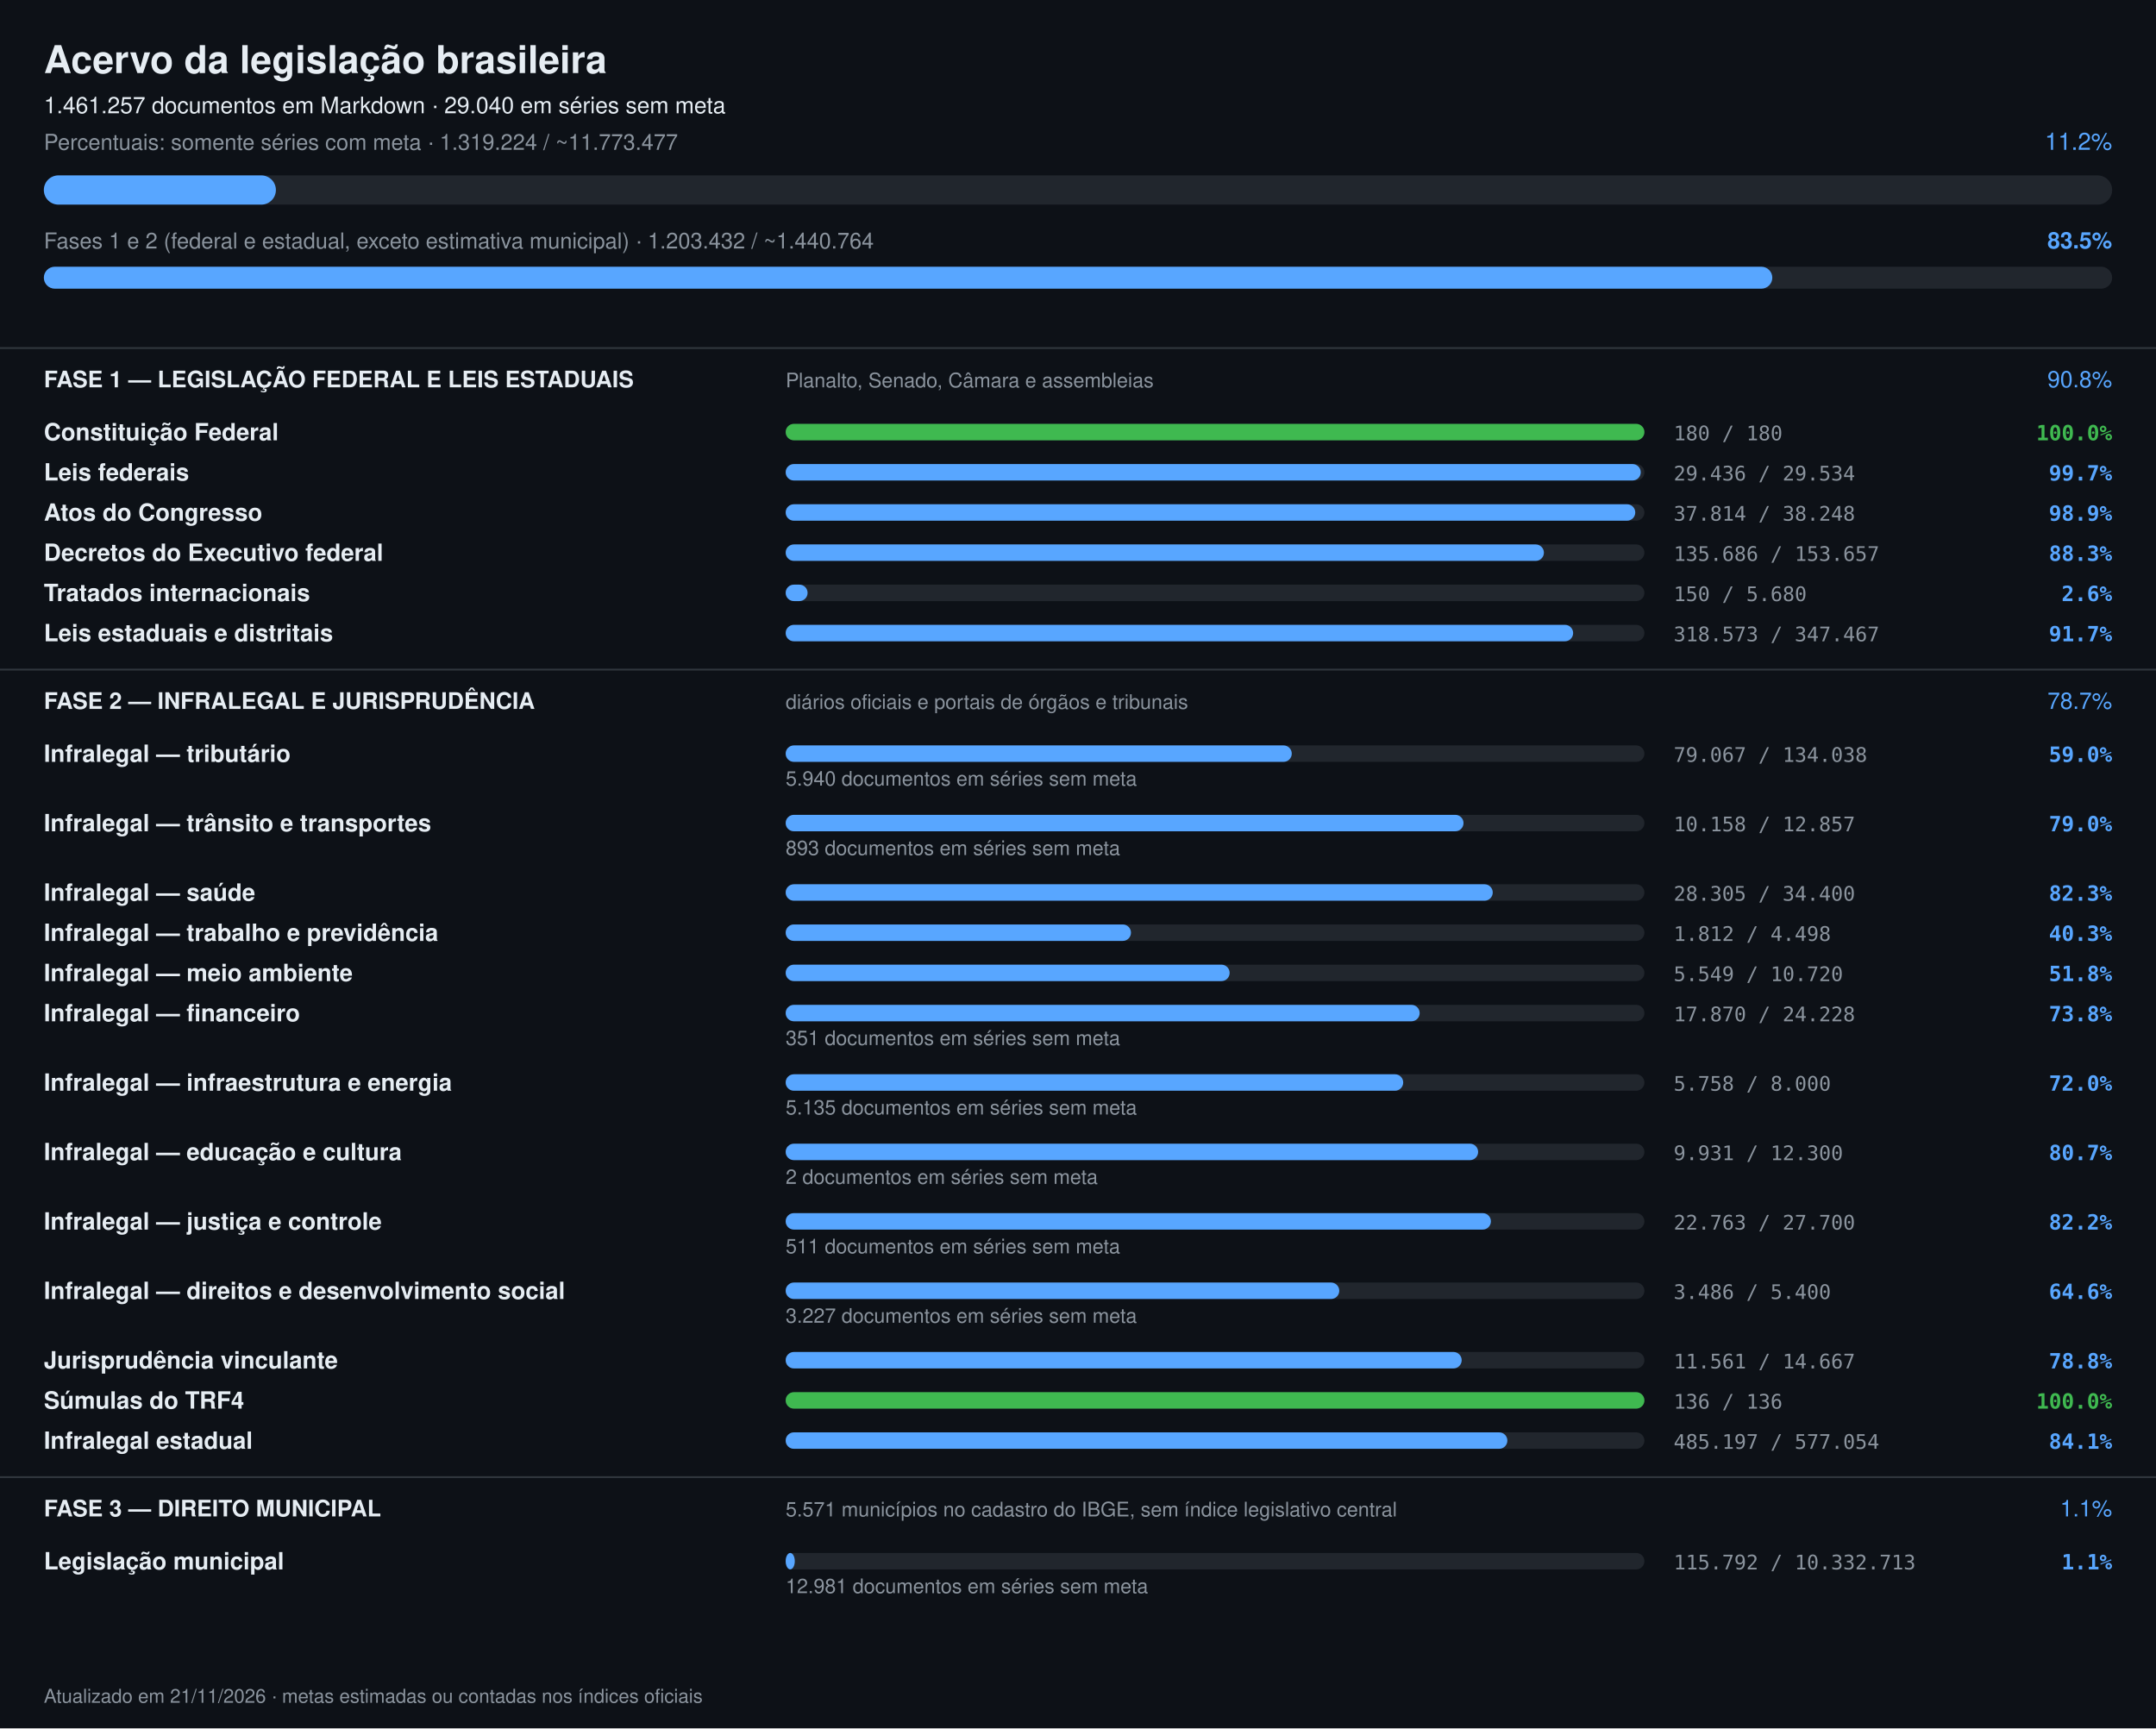
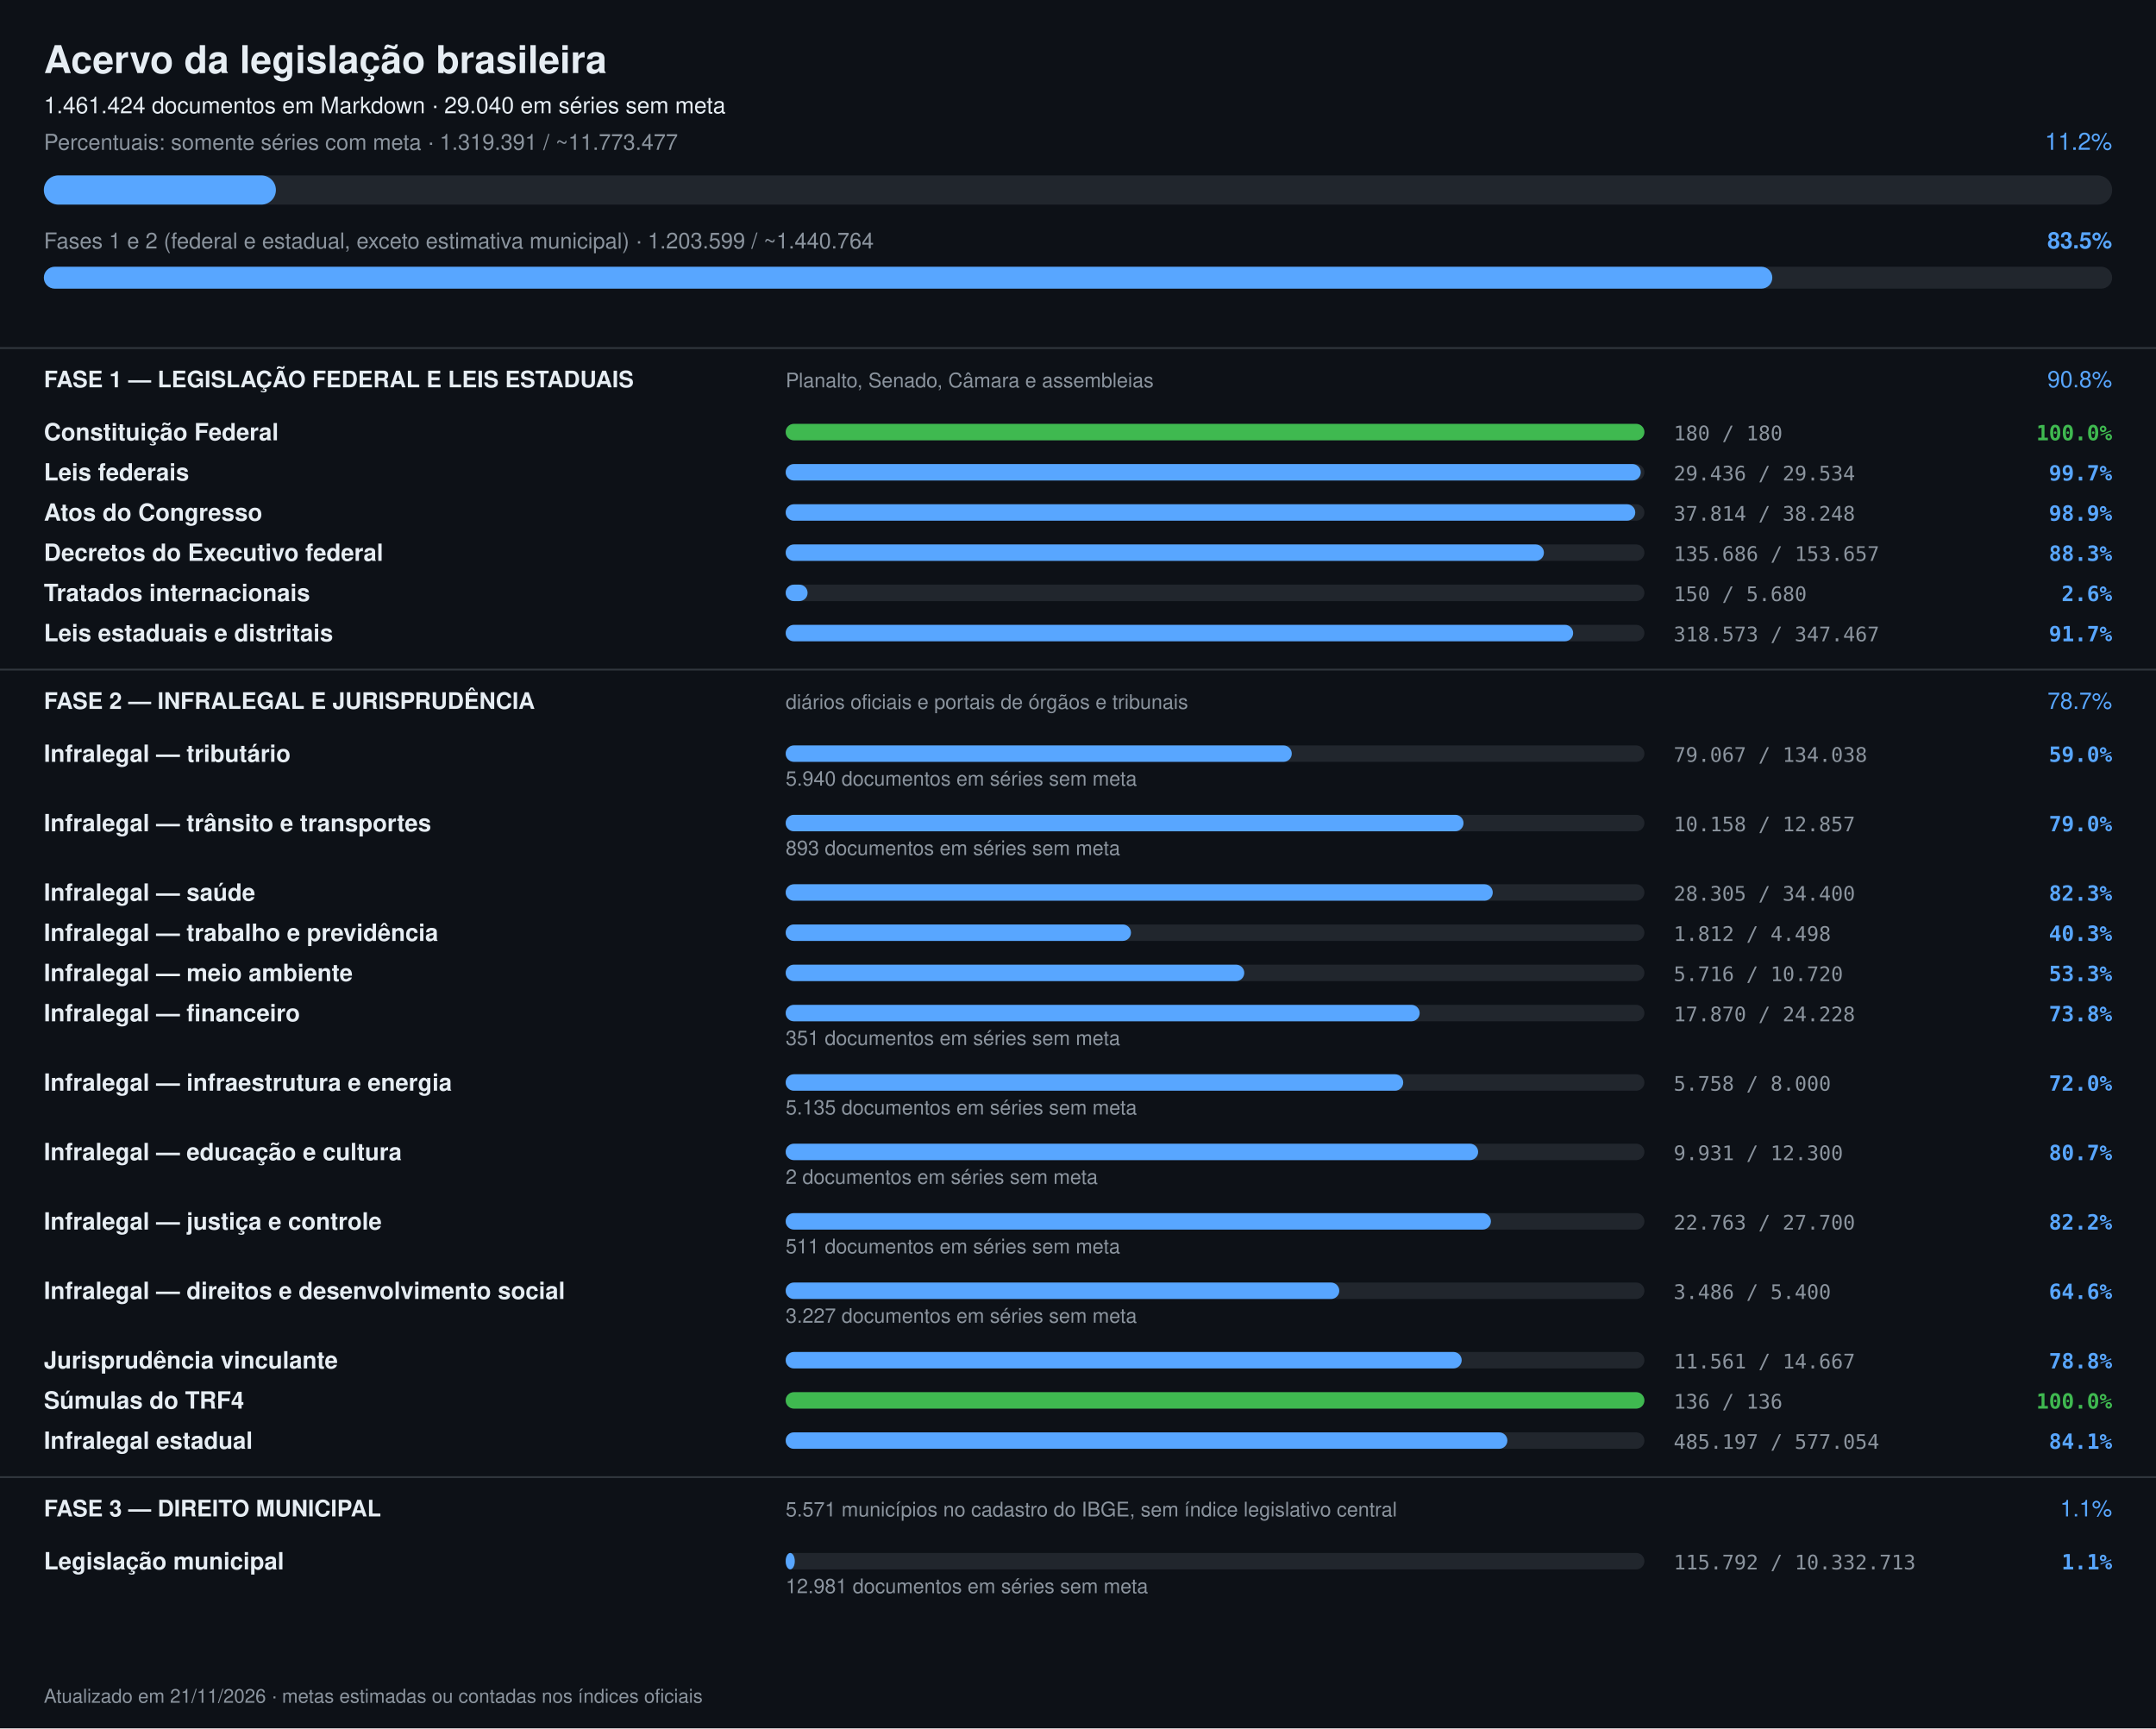
<svg xmlns="http://www.w3.org/2000/svg" width="1180" height="946" viewBox="0 0 1180 946" font-family="-apple-system,Segoe UI,Helvetica,Arial,sans-serif">
  <rect width="1180" height="946" fill="#0d1117" />
  <text x="24" y="40" font-size="21" font-weight="700" fill="#e6edf3">Acervo da legislação brasileira</text>
-   <text x="24" y="62" font-size="12.5" fill="#e6edf3">1.461.257 documentos em Markdown · 29.040 em séries sem meta</text>
-   <text x="24" y="82" font-size="12" fill="#8b949e">Percentuais: somente séries com meta · 1.319.224 / ~11.773.477</text>
+   <text x="24" y="62" font-size="12.5" fill="#e6edf3">1.461.424 documentos em Markdown · 29.040 em séries sem meta</text>
+   <text x="24" y="82" font-size="12" fill="#8b949e">Percentuais: somente séries com meta · 1.319.391 / ~11.773.477</text>
  <text x="1156" y="82" font-size="13" text-anchor="end" fill="#58a6ff">11.2%</text>
  <rect x="24" y="96" width="1132" height="16" rx="8" fill="#21262d" />
  <rect x="24" y="96" width="127" height="16" rx="8" fill="#58a6ff" />
-   <text x="24" y="136" font-size="12" fill="#8b949e">Fases 1 e 2 (federal e estadual, exceto estimativa municipal) · 1.203.432 / ~1.440.764</text>
+   <text x="24" y="136" font-size="12" fill="#8b949e">Fases 1 e 2 (federal e estadual, exceto estimativa municipal) · 1.203.599 / ~1.440.764</text>
  <text x="1156" y="136" font-size="12.5" font-weight="600" text-anchor="end" fill="#58a6ff">83.5%</text>
  <rect x="24" y="146" width="1132" height="12" rx="6" fill="#21262d" />
  <rect x="24" y="146" width="946" height="12" rx="6" fill="#58a6ff" />
  <rect x="0" y="190" width="1180" height="1" fill="#30363d" />
  <text x="24" y="212" font-size="12.5" font-weight="700" fill="#e6edf3">FASE 1 — LEGISLAÇÃO FEDERAL E LEIS ESTADUAIS</text>
  <text x="430" y="212" font-size="11" fill="#8b949e">Planalto, Senado, Câmara e assembleias</text>
  <text x="1156" y="212" font-size="12.5" text-anchor="end" fill="#58a6ff">90.8%</text>
  <text x="24" y="241" font-size="13" font-weight="600" fill="#e6edf3">Constituição Federal</text>
  <rect x="430" y="232" width="470" height="9" rx="4.5" fill="#21262d" />
  <rect x="430" y="232" width="470" height="9" rx="4.5" fill="#3fb950" />
  <text x="916" y="241" font-size="11" fill="#8b949e" font-family="ui-monospace,monospace">180 / 180</text>
  <text x="1156" y="241" font-size="11.5" text-anchor="end" font-weight="600" fill="#3fb950" font-family="ui-monospace,monospace">100.0%</text>
  <text x="24" y="263" font-size="13" font-weight="600" fill="#e6edf3">Leis federais</text>
  <rect x="430" y="254" width="470" height="9" rx="4.5" fill="#21262d" />
  <rect x="430" y="254" width="468" height="9" rx="4.5" fill="#58a6ff" />
  <text x="916" y="263" font-size="11" fill="#8b949e" font-family="ui-monospace,monospace">29.436 / 29.534</text>
  <text x="1156" y="263" font-size="11.5" text-anchor="end" font-weight="600" fill="#58a6ff" font-family="ui-monospace,monospace">99.7%</text>
  <text x="24" y="285" font-size="13" font-weight="600" fill="#e6edf3">Atos do Congresso</text>
  <rect x="430" y="276" width="470" height="9" rx="4.5" fill="#21262d" />
  <rect x="430" y="276" width="465" height="9" rx="4.5" fill="#58a6ff" />
  <text x="916" y="285" font-size="11" fill="#8b949e" font-family="ui-monospace,monospace">37.814 / 38.248</text>
  <text x="1156" y="285" font-size="11.5" text-anchor="end" font-weight="600" fill="#58a6ff" font-family="ui-monospace,monospace">98.9%</text>
  <text x="24" y="307" font-size="13" font-weight="600" fill="#e6edf3">Decretos do Executivo federal</text>
  <rect x="430" y="298" width="470" height="9" rx="4.5" fill="#21262d" />
  <rect x="430" y="298" width="415" height="9" rx="4.5" fill="#58a6ff" />
  <text x="916" y="307" font-size="11" fill="#8b949e" font-family="ui-monospace,monospace">135.686 / 153.657</text>
  <text x="1156" y="307" font-size="11.5" text-anchor="end" font-weight="600" fill="#58a6ff" font-family="ui-monospace,monospace">88.3%</text>
  <text x="24" y="329" font-size="13" font-weight="600" fill="#e6edf3">Tratados internacionais</text>
  <rect x="430" y="320" width="470" height="9" rx="4.5" fill="#21262d" />
  <rect x="430" y="320" width="12" height="9" rx="4.5" fill="#58a6ff" />
  <text x="916" y="329" font-size="11" fill="#8b949e" font-family="ui-monospace,monospace">150 / 5.680</text>
  <text x="1156" y="329" font-size="11.5" text-anchor="end" font-weight="600" fill="#58a6ff" font-family="ui-monospace,monospace">2.6%</text>
  <text x="24" y="351" font-size="13" font-weight="600" fill="#e6edf3">Leis estaduais e distritais</text>
  <rect x="430" y="342" width="470" height="9" rx="4.5" fill="#21262d" />
  <rect x="430" y="342" width="431" height="9" rx="4.5" fill="#58a6ff" />
  <text x="916" y="351" font-size="11" fill="#8b949e" font-family="ui-monospace,monospace">318.573 / 347.467</text>
  <text x="1156" y="351" font-size="11.5" text-anchor="end" font-weight="600" fill="#58a6ff" font-family="ui-monospace,monospace">91.7%</text>
  <rect x="0" y="366" width="1180" height="1" fill="#30363d" />
  <text x="24" y="388" font-size="12.5" font-weight="700" fill="#e6edf3">FASE 2 — INFRALEGAL E JURISPRUDÊNCIA</text>
  <text x="430" y="388" font-size="11" fill="#8b949e">diários oficiais e portais de órgãos e tribunais</text>
  <text x="1156" y="388" font-size="12.5" text-anchor="end" fill="#58a6ff">78.7%</text>
  <text x="24" y="417" font-size="13" font-weight="600" fill="#e6edf3">Infralegal — tributário</text>
  <rect x="430" y="408" width="470" height="9" rx="4.5" fill="#21262d" />
  <rect x="430" y="408" width="277" height="9" rx="4.5" fill="#58a6ff" />
  <text x="916" y="417" font-size="11" fill="#8b949e" font-family="ui-monospace,monospace">79.067 / 134.038</text>
  <text x="1156" y="417" font-size="11.5" text-anchor="end" font-weight="600" fill="#58a6ff" font-family="ui-monospace,monospace">59.0%</text>
  <text x="430" y="430" font-size="11" fill="#8b949e">5.940 documentos em séries sem meta</text>
  <text x="24" y="455" font-size="13" font-weight="600" fill="#e6edf3">Infralegal — trânsito e transportes</text>
  <rect x="430" y="446" width="470" height="9" rx="4.5" fill="#21262d" />
  <rect x="430" y="446" width="371" height="9" rx="4.5" fill="#58a6ff" />
  <text x="916" y="455" font-size="11" fill="#8b949e" font-family="ui-monospace,monospace">10.158 / 12.857</text>
  <text x="1156" y="455" font-size="11.5" text-anchor="end" font-weight="600" fill="#58a6ff" font-family="ui-monospace,monospace">79.0%</text>
  <text x="430" y="468" font-size="11" fill="#8b949e">893 documentos em séries sem meta</text>
  <text x="24" y="493" font-size="13" font-weight="600" fill="#e6edf3">Infralegal — saúde</text>
  <rect x="430" y="484" width="470" height="9" rx="4.5" fill="#21262d" />
  <rect x="430" y="484" width="387" height="9" rx="4.5" fill="#58a6ff" />
  <text x="916" y="493" font-size="11" fill="#8b949e" font-family="ui-monospace,monospace">28.305 / 34.400</text>
  <text x="1156" y="493" font-size="11.5" text-anchor="end" font-weight="600" fill="#58a6ff" font-family="ui-monospace,monospace">82.3%</text>
  <text x="24" y="515" font-size="13" font-weight="600" fill="#e6edf3">Infralegal — trabalho e previdência</text>
  <rect x="430" y="506" width="470" height="9" rx="4.5" fill="#21262d" />
  <rect x="430" y="506" width="189" height="9" rx="4.5" fill="#58a6ff" />
  <text x="916" y="515" font-size="11" fill="#8b949e" font-family="ui-monospace,monospace">1.812 / 4.498</text>
  <text x="1156" y="515" font-size="11.5" text-anchor="end" font-weight="600" fill="#58a6ff" font-family="ui-monospace,monospace">40.3%</text>
  <text x="24" y="537" font-size="13" font-weight="600" fill="#e6edf3">Infralegal — meio ambiente</text>
  <rect x="430" y="528" width="470" height="9" rx="4.5" fill="#21262d" />
-   <rect x="430" y="528" width="243" height="9" rx="4.5" fill="#58a6ff" />
-   <text x="916" y="537" font-size="11" fill="#8b949e" font-family="ui-monospace,monospace">5.549 / 10.720</text>
-   <text x="1156" y="537" font-size="11.5" text-anchor="end" font-weight="600" fill="#58a6ff" font-family="ui-monospace,monospace">51.8%</text>
+   <rect x="430" y="528" width="251" height="9" rx="4.5" fill="#58a6ff" />
+   <text x="916" y="537" font-size="11" fill="#8b949e" font-family="ui-monospace,monospace">5.716 / 10.720</text>
+   <text x="1156" y="537" font-size="11.5" text-anchor="end" font-weight="600" fill="#58a6ff" font-family="ui-monospace,monospace">53.3%</text>
  <text x="24" y="559" font-size="13" font-weight="600" fill="#e6edf3">Infralegal — financeiro</text>
  <rect x="430" y="550" width="470" height="9" rx="4.5" fill="#21262d" />
  <rect x="430" y="550" width="347" height="9" rx="4.5" fill="#58a6ff" />
  <text x="916" y="559" font-size="11" fill="#8b949e" font-family="ui-monospace,monospace">17.870 / 24.228</text>
  <text x="1156" y="559" font-size="11.5" text-anchor="end" font-weight="600" fill="#58a6ff" font-family="ui-monospace,monospace">73.8%</text>
  <text x="430" y="572" font-size="11" fill="#8b949e">351 documentos em séries sem meta</text>
  <text x="24" y="597" font-size="13" font-weight="600" fill="#e6edf3">Infralegal — infraestrutura e energia</text>
  <rect x="430" y="588" width="470" height="9" rx="4.5" fill="#21262d" />
  <rect x="430" y="588" width="338" height="9" rx="4.5" fill="#58a6ff" />
  <text x="916" y="597" font-size="11" fill="#8b949e" font-family="ui-monospace,monospace">5.758 / 8.000</text>
  <text x="1156" y="597" font-size="11.5" text-anchor="end" font-weight="600" fill="#58a6ff" font-family="ui-monospace,monospace">72.0%</text>
  <text x="430" y="610" font-size="11" fill="#8b949e">5.135 documentos em séries sem meta</text>
  <text x="24" y="635" font-size="13" font-weight="600" fill="#e6edf3">Infralegal — educação e cultura</text>
  <rect x="430" y="626" width="470" height="9" rx="4.5" fill="#21262d" />
  <rect x="430" y="626" width="379" height="9" rx="4.5" fill="#58a6ff" />
  <text x="916" y="635" font-size="11" fill="#8b949e" font-family="ui-monospace,monospace">9.931 / 12.300</text>
  <text x="1156" y="635" font-size="11.5" text-anchor="end" font-weight="600" fill="#58a6ff" font-family="ui-monospace,monospace">80.7%</text>
  <text x="430" y="648" font-size="11" fill="#8b949e">2 documentos em séries sem meta</text>
  <text x="24" y="673" font-size="13" font-weight="600" fill="#e6edf3">Infralegal — justiça e controle</text>
  <rect x="430" y="664" width="470" height="9" rx="4.5" fill="#21262d" />
  <rect x="430" y="664" width="386" height="9" rx="4.5" fill="#58a6ff" />
  <text x="916" y="673" font-size="11" fill="#8b949e" font-family="ui-monospace,monospace">22.763 / 27.700</text>
  <text x="1156" y="673" font-size="11.5" text-anchor="end" font-weight="600" fill="#58a6ff" font-family="ui-monospace,monospace">82.2%</text>
  <text x="430" y="686" font-size="11" fill="#8b949e">511 documentos em séries sem meta</text>
  <text x="24" y="711" font-size="13" font-weight="600" fill="#e6edf3">Infralegal — direitos e desenvolvimento social</text>
  <rect x="430" y="702" width="470" height="9" rx="4.5" fill="#21262d" />
  <rect x="430" y="702" width="303" height="9" rx="4.5" fill="#58a6ff" />
  <text x="916" y="711" font-size="11" fill="#8b949e" font-family="ui-monospace,monospace">3.486 / 5.400</text>
  <text x="1156" y="711" font-size="11.5" text-anchor="end" font-weight="600" fill="#58a6ff" font-family="ui-monospace,monospace">64.6%</text>
  <text x="430" y="724" font-size="11" fill="#8b949e">3.227 documentos em séries sem meta</text>
  <text x="24" y="749" font-size="13" font-weight="600" fill="#e6edf3">Jurisprudência vinculante</text>
  <rect x="430" y="740" width="470" height="9" rx="4.5" fill="#21262d" />
  <rect x="430" y="740" width="370" height="9" rx="4.5" fill="#58a6ff" />
  <text x="916" y="749" font-size="11" fill="#8b949e" font-family="ui-monospace,monospace">11.561 / 14.667</text>
  <text x="1156" y="749" font-size="11.5" text-anchor="end" font-weight="600" fill="#58a6ff" font-family="ui-monospace,monospace">78.8%</text>
  <text x="24" y="771" font-size="13" font-weight="600" fill="#e6edf3">Súmulas do TRF4</text>
  <rect x="430" y="762" width="470" height="9" rx="4.5" fill="#21262d" />
  <rect x="430" y="762" width="470" height="9" rx="4.5" fill="#3fb950" />
  <text x="916" y="771" font-size="11" fill="#8b949e" font-family="ui-monospace,monospace">136 / 136</text>
  <text x="1156" y="771" font-size="11.5" text-anchor="end" font-weight="600" fill="#3fb950" font-family="ui-monospace,monospace">100.0%</text>
  <text x="24" y="793" font-size="13" font-weight="600" fill="#e6edf3">Infralegal estadual</text>
  <rect x="430" y="784" width="470" height="9" rx="4.5" fill="#21262d" />
  <rect x="430" y="784" width="395" height="9" rx="4.5" fill="#58a6ff" />
  <text x="916" y="793" font-size="11" fill="#8b949e" font-family="ui-monospace,monospace">485.197 / 577.054</text>
  <text x="1156" y="793" font-size="11.5" text-anchor="end" font-weight="600" fill="#58a6ff" font-family="ui-monospace,monospace">84.1%</text>
  <rect x="0" y="808" width="1180" height="1" fill="#30363d" />
  <text x="24" y="830" font-size="12.5" font-weight="700" fill="#e6edf3">FASE 3 — DIREITO MUNICIPAL</text>
  <text x="430" y="830" font-size="11" fill="#8b949e">5.571 municípios no cadastro do IBGE, sem índice legislativo central</text>
  <text x="1156" y="830" font-size="12.5" text-anchor="end" fill="#58a6ff">1.1%</text>
  <text x="24" y="859" font-size="13" font-weight="600" fill="#e6edf3">Legislação municipal</text>
  <rect x="430" y="850" width="470" height="9" rx="4.5" fill="#21262d" />
  <rect x="430" y="850" width="5" height="9" rx="4.5" fill="#58a6ff" />
  <text x="916" y="859" font-size="11" fill="#8b949e" font-family="ui-monospace,monospace">115.792 / 10.332.713</text>
  <text x="1156" y="859" font-size="11.5" text-anchor="end" font-weight="600" fill="#58a6ff" font-family="ui-monospace,monospace">1.1%</text>
  <text x="430" y="872" font-size="11" fill="#8b949e">12.981 documentos em séries sem meta</text>
  <text x="24" y="932" font-size="10.5" fill="#8b949e">Atualizado em 21/11/2026 · metas estimadas ou contadas nos índices oficiais</text>
</svg>
